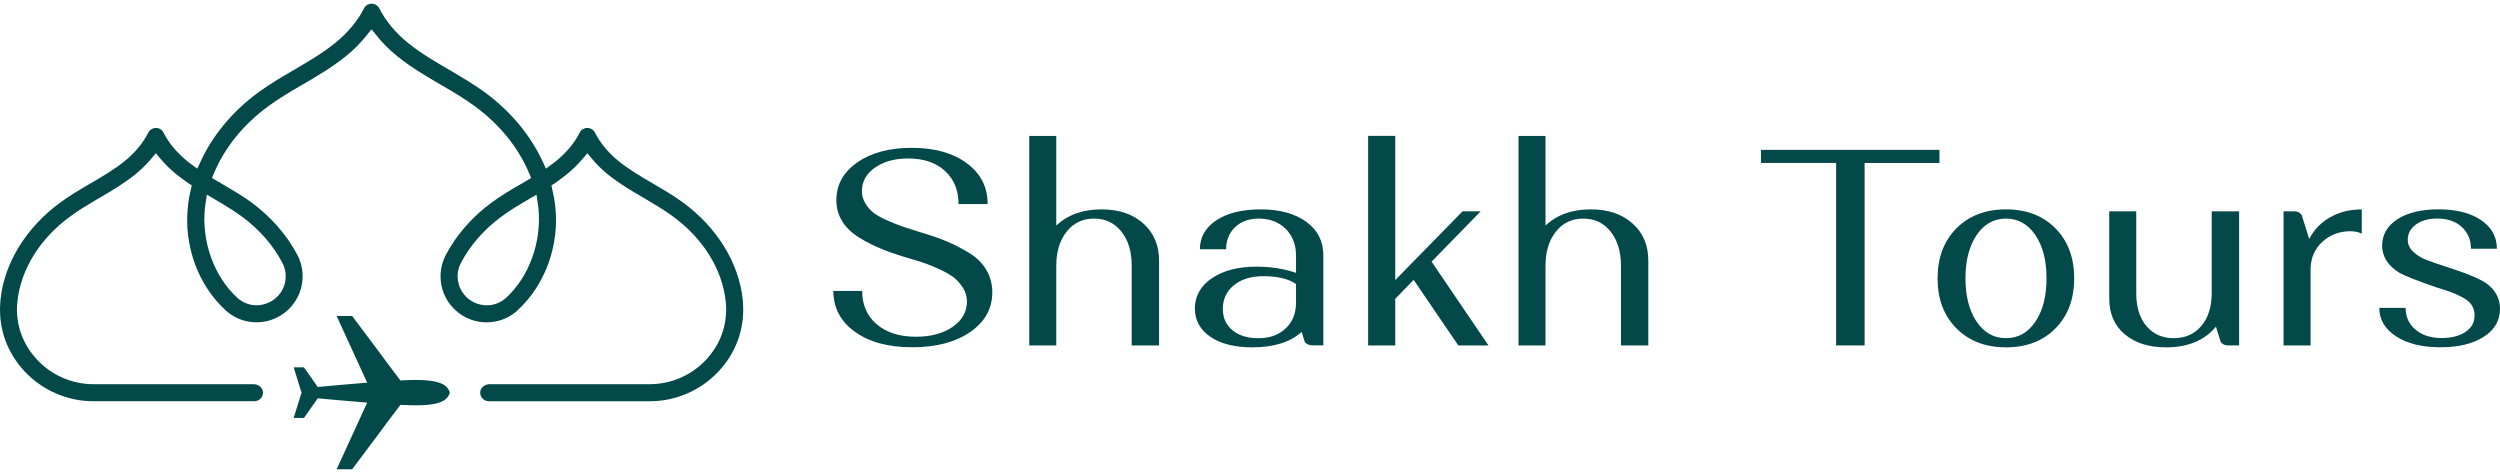
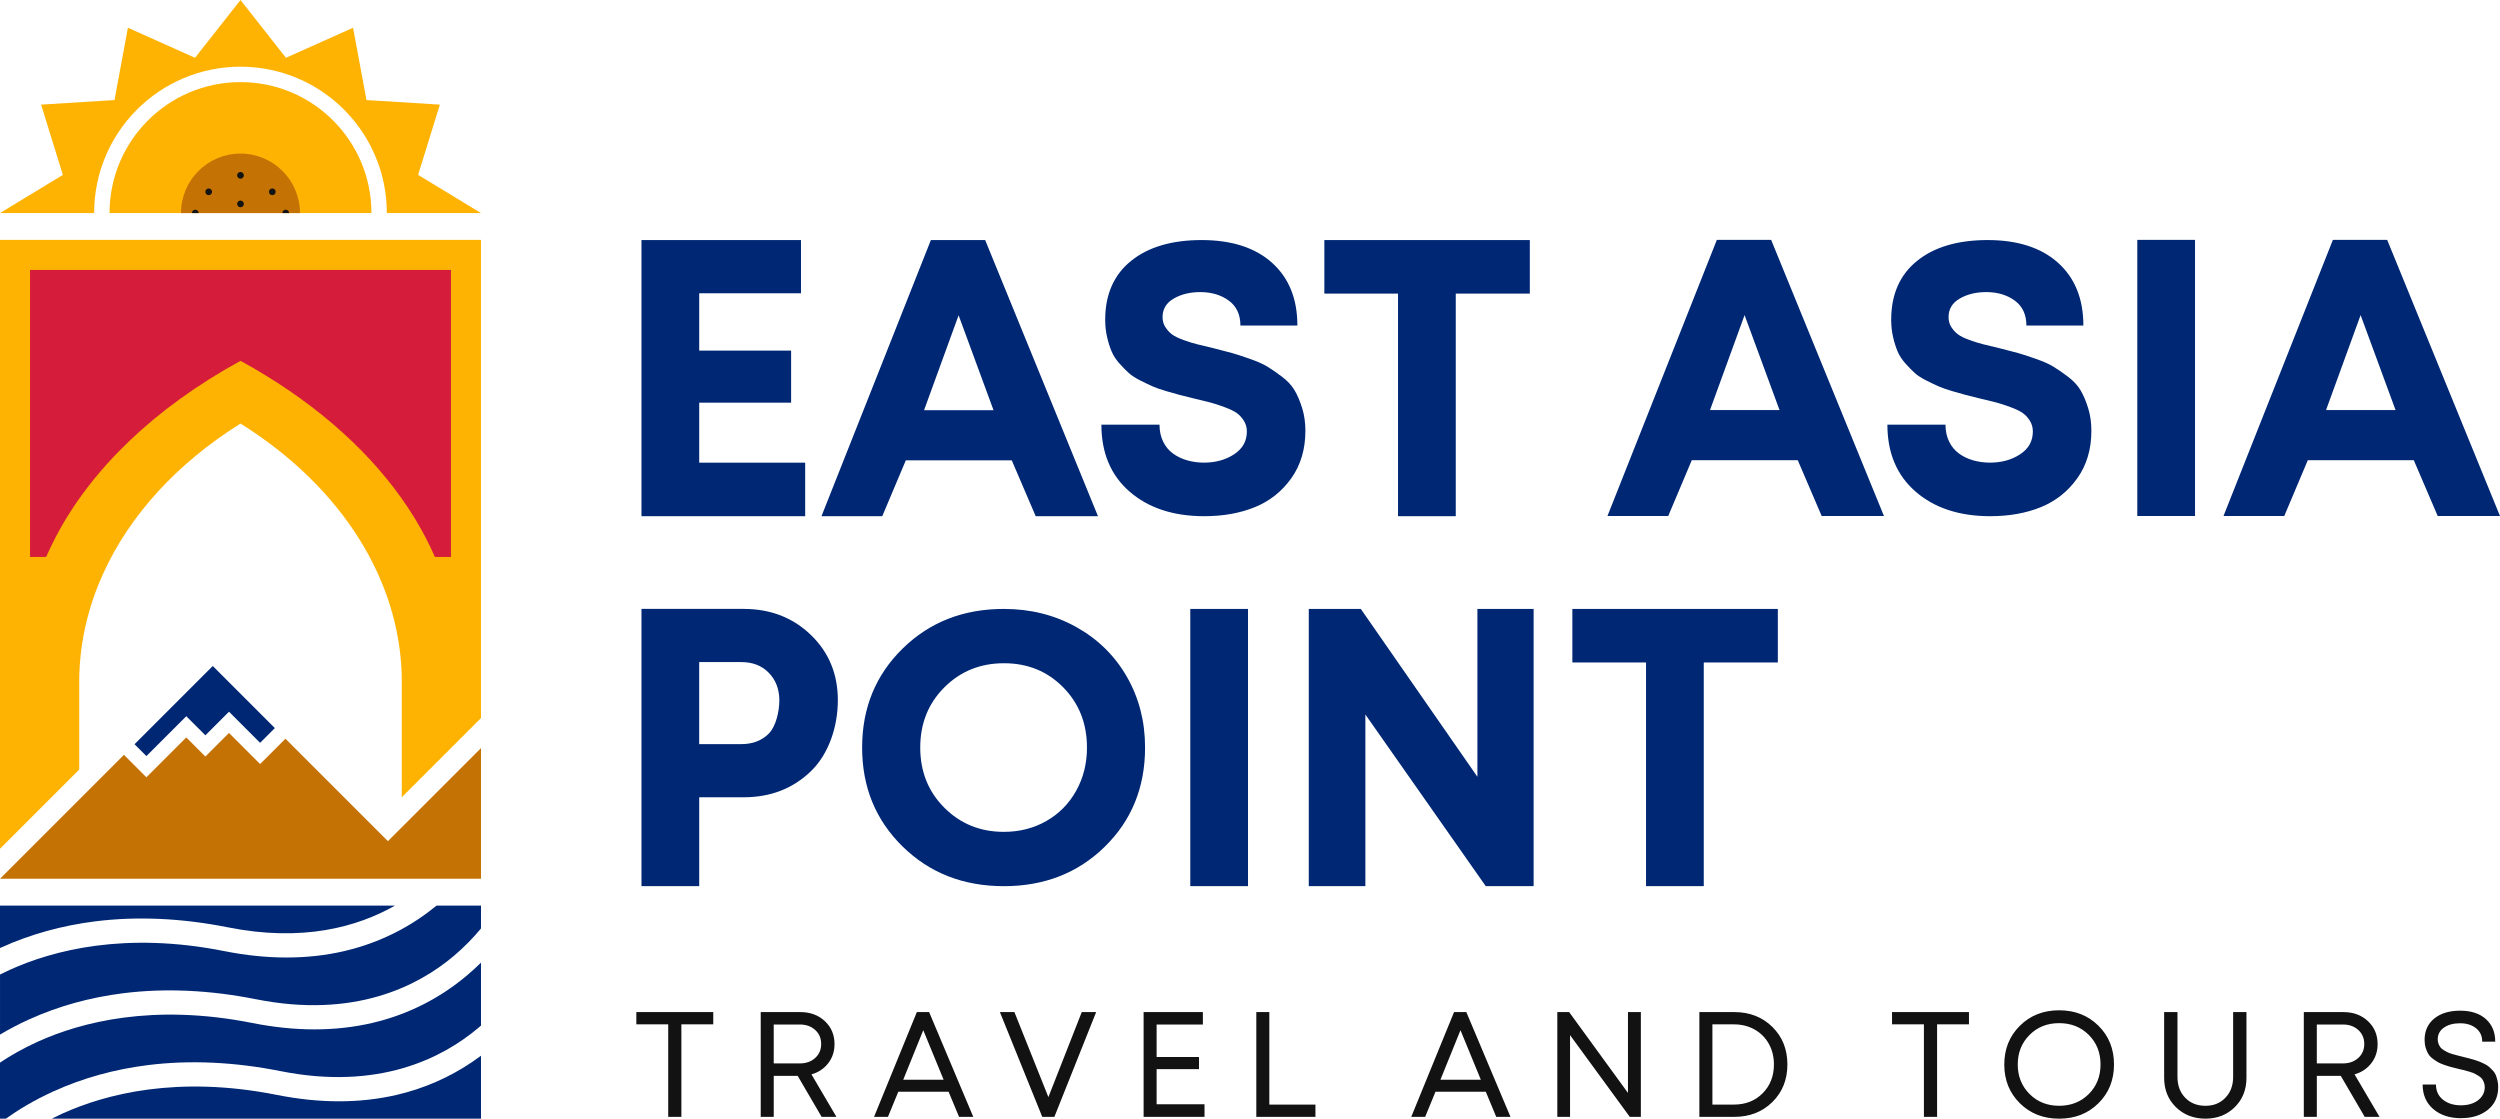
- <svg xmlns="http://www.w3.org/2000/svg" width="222" height="42" viewBox="0 0 222 42" fill="none">
-   <g id="Group">
-     <g id="Group_2">
-       <g id="Group_3">
-         <path id="Vector" d="M87.571 23.941C87.206 23.333 86.687 22.833 86.01 22.426C85.329 22.026 84.699 21.699 84.11 21.449C83.526 21.199 82.806 20.949 81.968 20.699C81.241 20.472 80.657 20.284 80.234 20.145C79.803 20.003 79.319 19.811 78.78 19.568C78.242 19.334 77.834 19.099 77.553 18.88C77.273 18.653 77.03 18.38 76.834 18.046C76.638 17.711 76.538 17.357 76.538 16.977C76.538 16.134 76.915 15.438 77.688 14.892C78.453 14.346 79.445 14.073 80.649 14.073C82.026 14.073 83.11 14.438 83.914 15.181C84.718 15.915 85.118 16.892 85.118 18.119H87.702C87.702 16.611 87.087 15.407 85.86 14.5C84.641 13.592 83.003 13.127 80.976 13.127C78.976 13.127 77.357 13.558 76.127 14.423C74.892 15.28 74.269 16.4 74.269 17.773C74.269 18.469 74.442 19.092 74.784 19.642C75.119 20.195 75.627 20.68 76.292 21.095C76.965 21.511 77.65 21.853 78.353 22.134C79.057 22.422 79.922 22.71 80.953 23.006C81.476 23.156 81.922 23.295 82.28 23.43C82.637 23.556 83.06 23.741 83.56 23.976C84.052 24.202 84.445 24.445 84.749 24.679C85.045 24.922 85.302 25.225 85.529 25.587C85.749 25.952 85.864 26.344 85.864 26.775C85.864 27.683 85.441 28.433 84.599 29.025C83.756 29.609 82.668 29.902 81.326 29.902C79.872 29.902 78.715 29.529 77.85 28.794C76.992 28.06 76.561 27.067 76.561 25.833H74C74 27.333 74.642 28.544 75.915 29.459C77.188 30.382 78.884 30.836 80.999 30.836C83.118 30.836 84.833 30.39 86.148 29.486C87.46 28.587 88.117 27.402 88.117 25.948C88.114 25.221 87.933 24.545 87.571 23.941Z" fill="#044949" />
-         <path id="Vector_2" d="M101.531 19.85C100.6 19.007 99.358 18.592 97.82 18.592C96.154 18.592 94.812 19.069 93.797 20.03V12.07H91.397V30.675H93.797V23.607C93.797 22.349 94.109 21.334 94.72 20.569C95.328 19.796 96.143 19.411 97.151 19.411C98.158 19.411 98.969 19.796 99.581 20.569C100.196 21.334 100.496 22.349 100.496 23.607V30.675H102.927V23.161C102.931 21.788 102.461 20.684 101.531 19.85Z" fill="#044949" />
-         <path id="Vector_3" d="M116.002 19.699C114.995 18.965 113.641 18.592 111.933 18.592C110.299 18.592 108.988 18.919 108.011 19.561C107.042 20.203 106.55 21.068 106.55 22.137H108.884C108.884 21.334 109.149 20.676 109.68 20.169C110.211 19.661 110.914 19.411 111.787 19.411C112.764 19.411 113.56 19.722 114.172 20.326C114.787 20.942 115.087 21.734 115.087 22.71V24.226C113.995 23.86 112.83 23.68 111.587 23.68C109.953 23.68 108.626 24.022 107.619 24.703C106.611 25.391 106.104 26.295 106.104 27.398C106.104 28.437 106.565 29.275 107.48 29.906C108.396 30.532 109.638 30.844 111.191 30.844C113.106 30.844 114.568 30.39 115.583 29.479L115.879 30.394C116.06 30.575 116.271 30.667 116.521 30.667H117.514V22.707C117.517 21.441 117.01 20.434 116.002 19.699ZM115.087 26.856C115.087 27.817 114.783 28.583 114.172 29.16C113.556 29.744 112.749 30.033 111.741 30.033C110.78 30.033 110.015 29.798 109.445 29.329C108.876 28.86 108.588 28.221 108.588 27.429C108.588 26.552 108.922 25.852 109.58 25.322C110.238 24.791 111.111 24.526 112.187 24.526C113.445 24.526 114.414 24.753 115.087 25.222V26.856Z" fill="#044949" />
-         <path id="Vector_4" d="M127.124 23.234L131.485 18.765H129.874L123.898 24.869V12.066H121.49V30.675H123.898V26.534L125.532 24.853L129.501 30.679H132.181L127.124 23.234Z" fill="#044949" />
-         <path id="Vector_5" d="M144.975 19.85C144.037 19.007 142.802 18.592 141.264 18.592C139.591 18.592 138.257 19.069 137.241 20.03V12.07H134.842V30.675H137.241V23.607C137.241 22.349 137.553 21.334 138.164 20.569C138.772 19.796 139.58 19.411 140.595 19.411C141.602 19.411 142.414 19.796 143.025 20.569C143.633 21.334 143.941 22.349 143.941 23.607V30.675H146.371V23.161C146.375 21.788 145.906 20.684 144.975 19.85Z" fill="#044949" />
-         <path id="Vector_6" d="M156.374 13.304V14.469H163.046V30.675H165.577V14.473H172.226V13.308H156.374V13.304Z" fill="#044949" />
-         <path id="Vector_7" d="M182.528 20.28C181.413 19.153 179.952 18.592 178.137 18.592C176.318 18.592 174.849 19.153 173.729 20.28C172.614 21.403 172.057 22.887 172.057 24.718C172.057 26.56 172.618 28.037 173.729 29.156C174.849 30.283 176.321 30.844 178.137 30.844C179.956 30.844 181.417 30.283 182.528 29.156C183.636 28.037 184.186 26.556 184.186 24.718C184.19 22.887 183.636 21.403 182.528 20.28ZM180.74 28.567C180.075 29.544 179.21 30.029 178.133 30.029C177.056 30.029 176.187 29.544 175.525 28.567C174.868 27.591 174.533 26.302 174.533 24.699C174.533 23.122 174.868 21.849 175.525 20.872C176.183 19.903 177.056 19.411 178.133 19.411C179.21 19.411 180.071 19.903 180.74 20.872C181.398 21.849 181.732 23.122 181.732 24.699C181.732 26.302 181.402 27.591 180.74 28.567Z" fill="#044949" />
-         <path id="Vector_8" d="M196.4 18.765V26.037C196.4 27.241 196.088 28.21 195.484 28.937C194.869 29.664 194.054 30.029 193.023 30.029C192.016 30.029 191.212 29.671 190.608 28.96C190.004 28.248 189.7 27.287 189.7 26.06V18.765H187.301V26.506C187.301 27.849 187.755 28.906 188.674 29.679C189.597 30.46 190.816 30.844 192.339 30.844C194.285 30.844 195.769 30.229 196.776 29.01L197.199 30.375C197.357 30.571 197.576 30.671 197.842 30.671H198.834V18.765H196.4Z" fill="#044949" />
-         <path id="Vector_9" d="M206.925 19.288C206.106 19.75 205.487 20.395 205.056 21.218L204.391 19.092C204.225 18.873 204.014 18.765 203.772 18.765H202.779V30.675H205.179V23.957C205.179 22.941 205.529 22.122 206.21 21.488C206.898 20.853 207.733 20.534 208.709 20.534C209.102 20.534 209.444 20.603 209.725 20.753V18.596C208.675 18.592 207.744 18.826 206.925 19.288Z" fill="#044949" />
-         <path id="Vector_10" d="M220.766 25.145C220.235 24.78 219.197 24.341 217.658 23.826C217.589 23.811 217.531 23.795 217.478 23.78C217.416 23.765 217.351 23.734 217.266 23.703C216.455 23.438 215.843 23.226 215.439 23.069C215.032 22.919 214.659 22.684 214.324 22.38C213.982 22.069 213.809 21.715 213.809 21.296C213.809 20.734 214.059 20.28 214.543 19.93C215.028 19.581 215.662 19.407 216.443 19.407C217.335 19.407 218.054 19.657 218.6 20.15C219.147 20.65 219.42 21.292 219.42 22.088H221.723C221.723 21.026 221.254 20.18 220.316 19.542C219.37 18.908 218.112 18.588 216.543 18.588C215.02 18.588 213.801 18.884 212.894 19.465C211.986 20.057 211.532 20.842 211.532 21.834C211.548 22.811 212.071 23.615 213.094 24.241C213.578 24.507 214.655 24.93 216.32 25.507C216.389 25.522 216.493 25.561 216.647 25.607C217.124 25.757 217.524 25.895 217.835 26.014C218.154 26.137 218.47 26.295 218.789 26.476C219.116 26.657 219.35 26.876 219.508 27.133C219.666 27.383 219.743 27.68 219.743 28.01C219.743 28.625 219.477 29.11 218.939 29.472C218.4 29.837 217.689 30.018 216.82 30.018C215.859 30.018 215.086 29.768 214.501 29.275C213.909 28.776 213.617 28.133 213.617 27.337H211.282C211.282 28.383 211.782 29.222 212.774 29.868C213.766 30.518 215.078 30.837 216.72 30.837C218.32 30.837 219.604 30.525 220.562 29.906C221.523 29.291 222 28.46 222 27.414C222 26.499 221.589 25.734 220.766 25.145Z" fill="#044949" />
-       </g>
-     </g>
-     <g id="Group 1">
-       <path id="Vector_11" d="M39.935 34.868C39.935 34.895 39.928 34.915 39.922 34.942C39.67 35.61 38.974 36.121 35.868 35.964C35.76 35.957 35.657 35.957 35.555 35.95L34.329 37.579L33.913 38.144L32.68 39.792L31.27 41.673H29.893L32.606 35.752C30.957 35.622 29.342 35.473 28.217 35.37L26.991 37.114H26.078L26.242 36.583L26.706 35.091L26.78 34.866L26.706 34.641L26.242 33.15L26.078 32.619H26.991L28.217 34.362C29.342 34.261 30.957 34.11 32.606 33.98L29.893 28.06H31.27L32.68 29.94L33.913 31.589L34.329 32.154L35.555 33.782C35.657 33.776 35.76 33.769 35.868 33.769C38.974 33.611 39.67 34.124 39.922 34.79C39.928 34.821 39.935 34.841 39.935 34.868Z" fill="#044949" />
-       <g id="Group_4">
-         <path id="Vector_12" d="M65.981 26.947V26.91C65.971 26.796 65.961 26.68 65.951 26.563C65.597 23.32 63.663 20.191 60.647 17.979C59.815 17.37 58.905 16.836 58.102 16.367L57.969 16.291C56.869 15.649 55.856 15.048 54.952 14.323C54.038 13.591 53.286 12.684 52.836 11.778C52.702 11.524 52.444 11.362 52.156 11.362C51.857 11.362 51.607 11.515 51.476 11.778C51.037 12.671 50.281 13.574 49.357 14.323C49.271 14.392 49.178 14.46 49.09 14.526L48.478 14.976L48.231 14.436C47.142 12.038 45.349 9.884 43.048 8.194C42.059 7.475 40.993 6.851 39.97 6.246L39.813 6.156C38.607 5.45 37.357 4.724 36.246 3.824C35.137 2.935 34.227 1.839 33.681 0.736C33.547 0.489 33.285 0.327 33.004 0.327C32.712 0.327 32.451 0.491 32.321 0.74C31.775 1.839 30.862 2.935 29.752 3.824C28.64 4.724 27.395 5.45 26.186 6.156L26.066 6.229C25.014 6.845 23.943 7.472 22.951 8.194C20.646 9.884 18.853 12.038 17.771 14.436L17.517 14.976L16.905 14.526C16.819 14.46 16.733 14.392 16.641 14.323C16.611 14.299 16.582 14.272 16.552 14.247C15.665 13.514 14.953 12.642 14.521 11.779C14.397 11.515 14.14 11.363 13.841 11.363C13.562 11.363 13.294 11.527 13.168 11.779C12.714 12.686 11.965 13.591 11.049 14.325C10.142 15.05 9.128 15.65 8.054 16.279L7.893 16.369C7.09 16.839 6.182 17.372 5.355 17.981C2.334 20.193 0.398 23.32 0.051 26.561C0.034 26.681 0.024 26.798 0.021 26.911C-0.14 29.179 0.63 31.322 2.186 32.981C3.762 34.663 5.985 35.629 8.287 35.629H22.589C22.795 35.629 23.005 35.536 23.155 35.379C23.299 35.213 23.368 35.015 23.348 34.795C23.308 34.415 22.946 34.116 22.516 34.116H8.287C6.401 34.116 4.58 33.322 3.298 31.944C2.033 30.601 1.399 28.856 1.519 27.038L1.533 26.939C1.54 26.856 1.543 26.778 1.553 26.719C1.859 23.901 3.569 21.16 6.243 19.215C6.995 18.659 7.795 18.182 8.634 17.686L8.843 17.566C9.84 16.986 10.969 16.323 11.994 15.502C12.523 15.075 13.017 14.592 13.464 14.056L13.837 13.606L14.214 14.056C14.644 14.571 15.138 15.062 15.691 15.502C15.764 15.559 15.835 15.615 15.907 15.667C16.181 15.88 16.453 16.08 16.746 16.283L17.032 16.462L16.956 16.795C16.826 17.318 16.736 17.832 16.689 18.327C16.301 21.808 17.598 25.356 20.076 27.593C21.165 28.569 22.711 28.878 24.119 28.396C25.249 28.004 26.147 27.143 26.587 26.039C27.026 24.926 26.96 23.683 26.404 22.631C25.465 20.856 24.058 19.251 22.337 17.981C21.698 17.517 21.021 17.095 20.358 16.706C20.122 16.562 19.885 16.427 19.651 16.293L18.823 15.803L18.988 15.414C19.941 13.119 21.616 11.044 23.835 9.425C24.765 8.742 25.763 8.154 26.735 7.587L26.893 7.497C28.109 6.785 29.477 5.989 30.696 5.006C31.425 4.423 32.062 3.774 32.599 3.085L32.969 2.625L33.003 2.659L33.023 2.639L33.386 3.085C33.923 3.775 34.565 4.425 35.296 5.006C36.508 5.989 37.877 6.782 39.079 7.487L39.251 7.587C40.224 8.154 41.227 8.742 42.153 9.425C44.372 11.044 46.043 13.119 47.003 15.417L47.164 15.804L46.342 16.295C45.456 16.8 44.521 17.353 43.655 17.987C41.93 19.252 40.525 20.859 39.591 22.635C39.035 23.686 38.965 24.929 39.405 26.042C39.842 27.148 40.741 28.007 41.876 28.4C43.278 28.883 44.83 28.572 45.916 27.596C48.39 25.357 49.694 21.811 49.307 18.334C49.256 17.835 49.163 17.321 49.039 16.802L48.963 16.465L49.253 16.283C49.613 16.029 49.963 15.774 50.301 15.503C50.851 15.063 51.346 14.575 51.774 14.057L52.158 13.607L52.532 14.057C52.971 14.593 53.467 15.077 53.994 15.503C55.024 16.327 56.156 16.988 57.155 17.571L57.355 17.688C58.2 18.184 58.993 18.66 59.753 19.217C62.425 21.162 64.133 23.903 64.439 26.737C64.449 26.781 64.456 26.857 64.459 26.93L64.469 27.03C64.589 28.858 63.964 30.603 62.697 31.946C61.412 33.324 59.592 34.117 57.701 34.117H43.472C43.046 34.117 42.683 34.417 42.647 34.797C42.623 35.017 42.691 35.213 42.84 35.38C42.99 35.538 43.193 35.631 43.4 35.631H57.701C60.01 35.631 62.232 34.665 63.806 32.983C65.365 31.32 66.133 29.179 65.981 26.947ZM19.141 17.737C19.364 17.867 19.597 18.008 19.834 18.15C20.373 18.473 20.933 18.83 21.452 19.212C22.998 20.338 24.25 21.767 25.076 23.341C25.423 23.991 25.469 24.774 25.193 25.479C24.907 26.186 24.337 26.725 23.631 26.96C23.355 27.057 23.064 27.108 22.782 27.108C22.163 27.108 21.562 26.881 21.099 26.468C19.021 24.59 17.877 21.439 18.2 18.444L18.207 18.388C18.227 18.258 18.241 18.121 18.265 17.992L18.371 17.286L19.141 17.737ZM44.913 26.472H44.906C44.45 26.884 43.851 27.111 43.224 27.111C42.941 27.111 42.654 27.06 42.375 26.964C41.668 26.727 41.103 26.188 40.819 25.484C40.54 24.774 40.582 23.993 40.936 23.34C41.756 21.767 43.014 20.338 44.56 19.213C45.302 18.66 46.136 18.168 46.871 17.737L47.638 17.287L47.744 17.996C47.764 18.123 47.785 18.26 47.803 18.392L47.807 18.446C48.128 21.441 46.992 24.593 44.913 26.472Z" fill="#044949" />
-       </g>
-     </g>
+ <svg xmlns="http://www.w3.org/2000/svg" id="_Слой_2" data-name="Слой 2" viewBox="0 0 1716.59 768.11" width="100">
+   <defs>
+     <style>.cls-1{fill:#c57204}.cls-2{fill:#121212}.cls-3{fill:#131313}.cls-4{fill:#feb303}.cls-6{fill:#002774}</style>
+   </defs>
+   <g id="_Слой_1-2" data-name="Слой 1">
+     <path d="M330.26 146.29h-64.65c0-55.49-44.99-100.49-100.49-100.49S64.64 90.8 64.64 146.29H0l43.16-26.21-14.93-48.24 50.39-3.14 9.2-49.65 46.09 20.63L165.13 0l31.21 39.68 46.09-20.63 9.2 49.65 50.39 3.14-14.93 48.24 43.16 26.21Z" class="cls-4" />
+     <path d="M255.04 146.29H75.22c0-49.65 40.25-89.91 89.91-89.91s89.91 40.26 89.91 89.91Z" class="cls-4" />
+     <path d="M205.98 146.29h-81.7c0-22.55 18.29-40.84 40.85-40.84s40.85 18.29 40.85 40.84Z" class="cls-1" />
+     <circle cx="165.13" cy="120.4" r="2.31" class="cls-3" />
+     <circle cx="165.13" cy="140.01" r="2.31" class="cls-3" />
+     <circle cx="143.29" cy="131.7" r="2.31" class="cls-3" />
+     <circle cx="186.97" cy="131.7" r="2.31" class="cls-3" />
+     <path d="M136.4 146.29h-4.63c0-1.28 1.04-2.31 2.32-2.31s2.31 1.03 2.31 2.31ZM198.5 146.29h-4.63c0-1.28 1.04-2.31 2.31-2.31s2.32 1.03 2.32 2.31Z" class="cls-3" />
+     <path d="M.67 650.65c-.22.1-.45.2-.67.31v-29.14h271.2c-25.97 14.76-63.5 25.13-114.63 14.93-31.7-6.32-62.32-7.71-90.98-4.14-23.04 2.88-44.89 8.94-64.92 18.04Z" class="cls-6" />
+     <path d="M330.27 621.82v15.7c-5.12 6.17-11.33 12.67-18.7 18.89-24.83 20.95-68.55 43.11-135.82 29.7-31.7-6.32-62.32-7.71-90.98-4.14-23.04 2.87-44.88 8.94-64.92 18.04-7.41 3.36-14.02 6.89-19.84 10.37v-41.25c2.22-1.12 4.53-2.22 6.93-3.3 29.5-13.32 78.96-26.34 147.12-12.76 29.46 5.87 57.19 5.86 82.43-.04 2.17-.51 4.37-1.07 6.53-1.67 20.83-5.81 39.91-15.75 56.76-29.54h30.5Z" class="cls-6" />
+     <path d="M330.27 661v43.18c-.6.53-1.22 1.06-1.84 1.59-24.83 20.95-68.55 43.11-135.82 29.7-31.71-6.32-62.32-7.71-90.99-4.14-23.04 2.87-44.88 8.94-64.91 18.04-13.54 6.14-24.41 12.83-32.66 18.73H0v-38.48c7.02-4.69 15.73-9.75 26.1-14.44 29.5-13.32 78.96-26.34 147.12-12.76 29.46 5.87 57.19 5.86 82.43-.04 2.18-.51 4.37-1.07 6.53-1.67 21.73-6.07 41.57-16.62 58.95-31.36 3.25-2.76 6.29-5.56 9.14-8.36Z" class="cls-6" />
+     <path d="M279.03 750.09c18.58-5.19 35.77-13.65 51.24-25.21v43.24H35.53a178.4 178.4 0 0 1 7.43-3.56c29.49-13.32 78.96-26.34 147.12-12.76 29.46 5.87 57.19 5.86 82.43-.04 2.17-.51 4.37-1.07 6.52-1.67Z" class="cls-6" />
+     <path d="M330.26 164.72v328.33l-20.61 20.61-11.08 11.08-22.69 22.69v-79.1c0-23.52-4.78-46.63-13.89-68.6-.89-2.17-1.83-4.32-2.82-6.47-3.57-7.81-7.69-15.46-12.35-22.92-18.91-30.32-46.6-57.55-81.68-79.52-43.72 27.38-75.95 62.93-94.03 102.44-.98 2.15-1.93 4.3-2.82 6.47-9.11 21.97-13.89 45.08-13.89 68.6v60.06L0 582.79V164.72h330.26Z" class="cls-4" />
+     <path d="m100.52 519.15-8.14-8.14 53.71-53.71 42.63 42.63-10.12 10.12-21.37-21.37-16.21 16.21-13.12-13.11-27.38 27.37z" class="cls-6" />
+     <path d="M330.27 513.66v89.73H0l85.1-85.09 15.42 15.42 27.38-27.37 13.12 13.12 16.21-16.21 21.37 21.37 17.4-17.41 70.35 70.35 63.92-63.91z" class="cls-1" />
+     <path d="M309.66 185.33v197.06h-11.07a216.913 216.913 0 0 0-6.52-13.62c-4.82-9.23-10.38-18.26-16.68-27.08-25.53-35.82-62.91-67.99-110.25-93.93-59.02 32.35-102.52 74.35-126.91 121.01-1.33 2.53-2.61 5.09-3.81 7.64-.94 1.99-1.84 3.98-2.72 5.98H20.62V185.33h289.05Z" style="fill:#d51c3b" />
+     <path d="M489.75 694.93v8.43h-21.89v63.52h-9.04v-63.52h-21.89v-8.43h52.83ZM564.16 766.88l-16.44-28.16h-16.44v28.16h-8.94v-71.94h27.24c6.78 0 12.38 2.07 16.8 6.22s6.63 9.4 6.63 15.78c0 5-1.44 9.37-4.32 13.1-2.88 3.74-6.72 6.29-11.51 7.66l17.16 29.19h-10.18Zm-32.89-63.42v26.72h17.88c4.32 0 7.84-1.25 10.59-3.75 2.74-2.5 4.11-5.7 4.11-9.61s-1.37-7.11-4.11-9.61c-2.74-2.5-6.27-3.75-10.59-3.75h-17.88ZM658.52 766.88l-7.19-17.27H616.8l-7.09 17.27h-9.56l29.39-71.94h8.43l30.32 71.94h-9.76Zm-24.57-59.51-13.77 34.02h27.75l-13.98-34.02ZM742.79 694.93h9.87l-28.68 71.94h-8.33l-29.09-71.94h9.97l23.33 58.38 22.92-58.38ZM794.18 758.25h32.89v8.63h-41.83v-71.94h40.7v8.53h-31.76v22.3h29.09v8.33h-29.09v24.15ZM871.57 758.45h31.66v8.43h-40.6v-71.94h8.94v63.52ZM1027.38 766.88l-7.19-17.27h-34.53l-7.09 17.27h-9.56l29.39-71.94h8.43l30.32 71.94h-9.76Zm-24.56-59.51-13.77 34.02h27.75l-13.98-34.02ZM1117.83 694.93h8.84v71.94h-7.61l-41.01-56.12v56.12h-8.74v-71.94h8.12l40.39 55.5v-55.5ZM1190.8 694.93c10.55 0 19.27 3.39 26.16 10.18 6.89 6.78 10.33 15.38 10.33 25.8s-3.44 19.01-10.33 25.8c-6.89 6.78-15.61 10.17-26.16 10.17h-23.95v-71.94h23.95Zm-.31 63.52c8.08 0 14.7-2.6 19.84-7.81 5.14-5.21 7.71-11.78 7.71-19.73 0-5.28-1.17-10-3.49-14.18-2.33-4.18-5.59-7.45-9.76-9.82-4.18-2.36-8.94-3.55-14.29-3.55h-14.7v55.09h14.7ZM1351.96 694.93v8.43h-21.89v63.52h-9.04v-63.52h-21.89v-8.43h52.83ZM1440.86 757.53c-7.13 7.06-16.12 10.59-26.98 10.59s-19.85-3.53-26.98-10.59c-7.13-7.06-10.69-15.91-10.69-26.57s3.56-19.53 10.69-26.62c7.13-7.09 16.12-10.64 26.98-10.64s19.85 3.53 26.98 10.59c7.13 7.06 10.69 15.93 10.69 26.62s-3.56 19.56-10.69 26.62Zm-47.33-6.38c5.38 5.41 12.16 8.12 20.35 8.12s14.97-2.69 20.35-8.07c5.38-5.38 8.07-12.14 8.07-20.3s-2.69-14.92-8.07-20.3c-5.38-5.38-12.16-8.07-20.35-8.07s-14.97 2.71-20.35 8.12c-5.38 5.41-8.07 12.16-8.07 20.25s2.69 14.84 8.07 20.25ZM1514.35 768.11c-8.15 0-14.92-2.64-20.3-7.91-5.38-5.28-8.07-11.99-8.07-20.14v-45.12h9.15v44.5c0 5.89 1.78 10.67 5.34 14.34 3.56 3.67 8.19 5.5 13.87 5.5s10.11-1.83 13.67-5.5c3.56-3.66 5.34-8.44 5.34-14.34v-44.5h9.15v45.12c0 8.15-2.67 14.87-8.02 20.14-5.34 5.28-12.06 7.91-20.14 7.91ZM1623.7 766.88l-16.44-28.16h-16.44v28.16h-8.94v-71.94h27.24c6.78 0 12.38 2.07 16.8 6.22s6.63 9.4 6.63 15.78c0 5-1.44 9.37-4.32 13.1-2.88 3.74-6.72 6.29-11.51 7.66l17.16 29.19h-10.17Zm-32.89-63.42v26.72h17.88c4.32 0 7.84-1.25 10.59-3.75 2.74-2.5 4.11-5.7 4.11-9.61s-1.37-7.11-4.11-9.61c-2.74-2.5-6.27-3.75-10.59-3.75h-17.88ZM1689.99 767.8c-7.95 0-14.36-2.09-19.22-6.27-4.87-4.18-7.3-9.8-7.3-16.86h9.15c0 4.39 1.61 7.86 4.83 10.43 3.22 2.57 7.36 3.85 12.44 3.85 3.01 0 5.74-.5 8.17-1.49 2.43-.99 4.38-2.45 5.86-4.37 1.47-1.92 2.21-4.11 2.21-6.58 0-1.16-.19-2.24-.57-3.24-.38-.99-.82-1.83-1.34-2.52-.51-.68-1.28-1.35-2.31-2-1.03-.65-1.92-1.16-2.67-1.54-.76-.38-1.9-.8-3.44-1.28s-2.74-.82-3.6-1.03c-.86-.21-2.18-.51-3.96-.93-2.12-.55-3.75-.96-4.88-1.23s-2.66-.74-4.57-1.39c-1.92-.65-3.41-1.27-4.47-1.85-1.06-.58-2.3-1.39-3.7-2.42-1.41-1.03-2.47-2.12-3.19-3.29-.72-1.16-1.34-2.59-1.85-4.27-.51-1.68-.77-3.51-.77-5.5 0-6.17 2.21-11.05 6.63-14.65 4.42-3.6 10.36-5.4 17.83-5.4s13.34 1.92 17.63 5.76c4.28 3.84 6.42 9.01 6.42 15.52h-8.94c0-3.91-1.42-6.99-4.27-9.25-2.84-2.26-6.49-3.39-10.95-3.39s-8.21.99-11.05 2.98-4.27 4.66-4.27 8.02c0 1.1.17 2.11.51 3.03.34.92.77 1.73 1.28 2.42s1.27 1.34 2.26 1.95c.99.62 1.87 1.11 2.62 1.49.75.38 1.87.79 3.34 1.23 1.47.45 2.65.77 3.55.98.89.21 2.19.53 3.91.98 1.71.45 3 .77 3.85.98.86.21 2.09.55 3.7 1.03 1.61.48 2.86.91 3.75 1.28.89.38 2 .89 3.34 1.54 1.34.65 2.38 1.32 3.13 2 .75.69 1.59 1.51 2.52 2.47.93.96 1.61 1.99 2.06 3.08.44 1.1.84 2.36 1.18 3.8.34 1.44.51 2.95.51 4.52 0 6.65-2.38 11.87-7.14 15.67-4.76 3.8-10.84 5.7-18.24 5.7Z" class="cls-2" />
+     <path d="M480.1 317.67h72.76v36.77h-112.4V164.85h109.53v36.51H480.1v39.38h63.11v35.73H480.1v41.2ZM711.15 354.44l-16.43-38.34h-72.76l-16.17 38.34h-41.73l75.11-189.59h37.29l77.45 189.59h-42.77Zm-52.94-137.96-23.73 65.2h47.72l-23.99-65.2ZM826.93 354.44c-21.21 0-38.29-5.61-51.24-16.82-12.95-11.21-19.43-26.56-19.43-46.03h39.9c0 4.35.82 8.21 2.48 11.61 1.65 3.39 3.91 6.13 6.78 8.21 2.87 2.09 6.13 3.65 9.78 4.69 3.65 1.04 7.47 1.56 11.47 1.56 7.99 0 14.91-1.91 20.73-5.74 5.82-3.82 8.74-9.04 8.74-15.65 0-2.78-.7-5.26-2.09-7.43s-3-3.91-4.82-5.22c-1.83-1.3-4.61-2.65-8.34-4.04-3.74-1.39-6.91-2.43-9.52-3.13-2.61-.69-6.52-1.65-11.73-2.87-4.17-1.04-7.3-1.83-9.39-2.35-2.09-.52-5.17-1.39-9.26-2.61-4.09-1.21-7.22-2.3-9.39-3.26-2.18-.95-5-2.3-8.48-4.04-3.48-1.74-6.17-3.48-8.08-5.22-1.92-1.74-4.04-3.91-6.39-6.52-2.35-2.61-4.13-5.35-5.35-8.21-1.22-2.87-2.26-6.17-3.13-9.91-.87-3.74-1.3-7.69-1.3-11.87 0-17.38 5.91-30.86 17.73-40.42 11.82-9.56 27.99-14.34 48.51-14.34s36.81 5.22 48.38 15.65c11.56 10.43 17.34 24.77 17.34 43.03h-39.12c0-7.47-2.65-13.17-7.95-17.08-5.31-3.91-11.87-5.87-19.69-5.87-6.96 0-13 1.48-18.12 4.43-5.13 2.96-7.69 7.22-7.69 12.78 0 2.61.65 4.91 1.96 6.91 1.3 2 2.82 3.65 4.56 4.95 1.74 1.3 4.43 2.61 8.08 3.91 3.65 1.3 6.74 2.26 9.26 2.87 2.52.61 6.3 1.52 11.34 2.74 5.56 1.39 9.73 2.48 12.52 3.26 2.78.78 6.78 2.09 12 3.91 5.22 1.83 9.26 3.61 12.13 5.35 2.87 1.74 6.21 4.04 10.04 6.91 3.82 2.87 6.74 6 8.74 9.39 2 3.39 3.74 7.48 5.22 12.26 1.48 4.78 2.22 9.95 2.22 15.52 0 12.69-3.22 23.56-9.65 32.6-6.43 9.04-14.73 15.65-24.9 19.82-10.17 4.17-21.78 6.26-34.81 6.26ZM1050.43 164.85v36.77h-50.85v152.82h-39.64V201.62h-50.59v-36.77h141.08ZM1250.83 354.31l-16.43-38.34h-72.76l-16.17 38.34h-41.73l75.11-189.59h37.29l77.45 189.59h-42.77Zm-52.94-137.96-23.73 65.2h47.72l-23.99-65.2ZM1673.82 354.31l-16.43-38.34h-72.76l-16.17 38.34h-41.73l75.11-189.59h37.29l77.45 189.59h-42.77Zm-52.94-137.96-23.73 65.2h47.72l-23.99-65.2ZM1366.62 354.44c-21.21 0-38.29-5.61-51.24-16.82-12.95-11.21-19.43-26.56-19.43-46.03h39.9c0 4.35.82 8.21 2.48 11.61 1.65 3.39 3.91 6.13 6.78 8.21 2.87 2.09 6.13 3.65 9.78 4.69 3.65 1.04 7.47 1.56 11.47 1.56 7.99 0 14.91-1.91 20.73-5.74 5.82-3.82 8.74-9.04 8.74-15.65 0-2.78-.7-5.26-2.09-7.43s-3-3.91-4.82-5.22c-1.83-1.3-4.61-2.65-8.34-4.04-3.74-1.39-6.91-2.43-9.52-3.13-2.61-.69-6.52-1.65-11.73-2.87-4.17-1.04-7.3-1.83-9.39-2.35-2.09-.52-5.17-1.39-9.26-2.61-4.09-1.21-7.22-2.3-9.39-3.26-2.18-.95-5-2.3-8.48-4.04-3.48-1.74-6.17-3.48-8.08-5.22-1.92-1.74-4.04-3.91-6.39-6.52-2.35-2.61-4.13-5.35-5.35-8.21-1.22-2.87-2.26-6.17-3.13-9.91-.87-3.74-1.3-7.69-1.3-11.87 0-17.38 5.91-30.86 17.73-40.42 11.82-9.56 27.99-14.34 48.51-14.34s36.81 5.22 48.38 15.65c11.56 10.43 17.34 24.77 17.34 43.03h-39.12c0-7.47-2.65-13.17-7.95-17.08-5.31-3.91-11.87-5.87-19.69-5.87-6.96 0-13 1.48-18.12 4.43-5.13 2.96-7.69 7.22-7.69 12.78 0 2.61.65 4.91 1.96 6.91 1.3 2 2.82 3.65 4.56 4.95 1.74 1.3 4.43 2.61 8.08 3.91 3.65 1.3 6.74 2.26 9.26 2.87 2.52.61 6.3 1.52 11.34 2.74 5.56 1.39 9.73 2.48 12.52 3.26 2.78.78 6.78 2.09 12 3.91 5.22 1.83 9.26 3.61 12.13 5.35 2.87 1.74 6.21 4.04 10.04 6.91 3.82 2.87 6.74 6 8.74 9.39 2 3.39 3.74 7.48 5.22 12.26 1.48 4.78 2.22 9.95 2.22 15.52 0 12.69-3.22 23.56-9.65 32.6-6.43 9.04-14.73 15.65-24.9 19.82-10.17 4.17-21.78 6.26-34.81 6.26ZM1467.54 354.31V164.72h39.64v189.59h-39.64ZM510.61 418.1c18.43 0 33.81 5.96 46.16 17.86 12.34 11.91 18.52 26.86 18.52 44.85s-6.17 36.86-18.52 48.77c-12.35 11.91-27.73 17.86-46.16 17.86H480.1v61.02h-39.64V418.09h70.15Zm-1.57 92.84c7.82 0 14.12-2.43 18.91-7.3 4.78-4.87 7.17-15.04 7.17-22.69s-2.39-13.95-7.17-18.91c-4.78-4.95-11.08-7.43-18.91-7.43h-28.95v56.33h28.95ZM689.24 608.47c-27.82 0-50.98-9.08-69.5-27.25-18.52-18.17-27.77-40.81-27.77-67.93s9.26-49.76 27.77-67.93c18.52-18.17 41.68-27.25 69.5-27.25 18.25 0 34.81 4.13 49.68 12.39 14.86 8.26 26.47 19.65 34.81 34.16 8.34 14.52 12.52 30.73 12.52 48.64 0 27.3-9.22 49.99-27.64 68.06-18.43 18.08-41.55 27.12-69.37 27.12Zm0-37.29c10.78 0 20.51-2.48 29.21-7.43 8.69-4.95 15.52-11.87 20.47-20.73 4.95-8.87 7.43-18.78 7.43-29.73 0-16.51-5.44-30.29-16.3-41.33-10.87-11.04-24.43-16.56-40.68-16.56s-29.9 5.52-40.94 16.56-16.56 24.82-16.56 41.33 5.52 30.3 16.56 41.33c11.04 11.04 24.64 16.56 40.81 16.56ZM817.29 608.47V418.1h39.64v190.37h-39.64ZM1014.44 418.1h38.6v190.37h-32.86L937.51 490.6v117.87h-38.86V418.1h35.73l80.06 115.27V418.1ZM1220.72 418.1v36.77h-50.85v153.6h-39.64v-153.6h-50.59V418.1h141.08Z" class="cls-6" />
  </g>
</svg>
